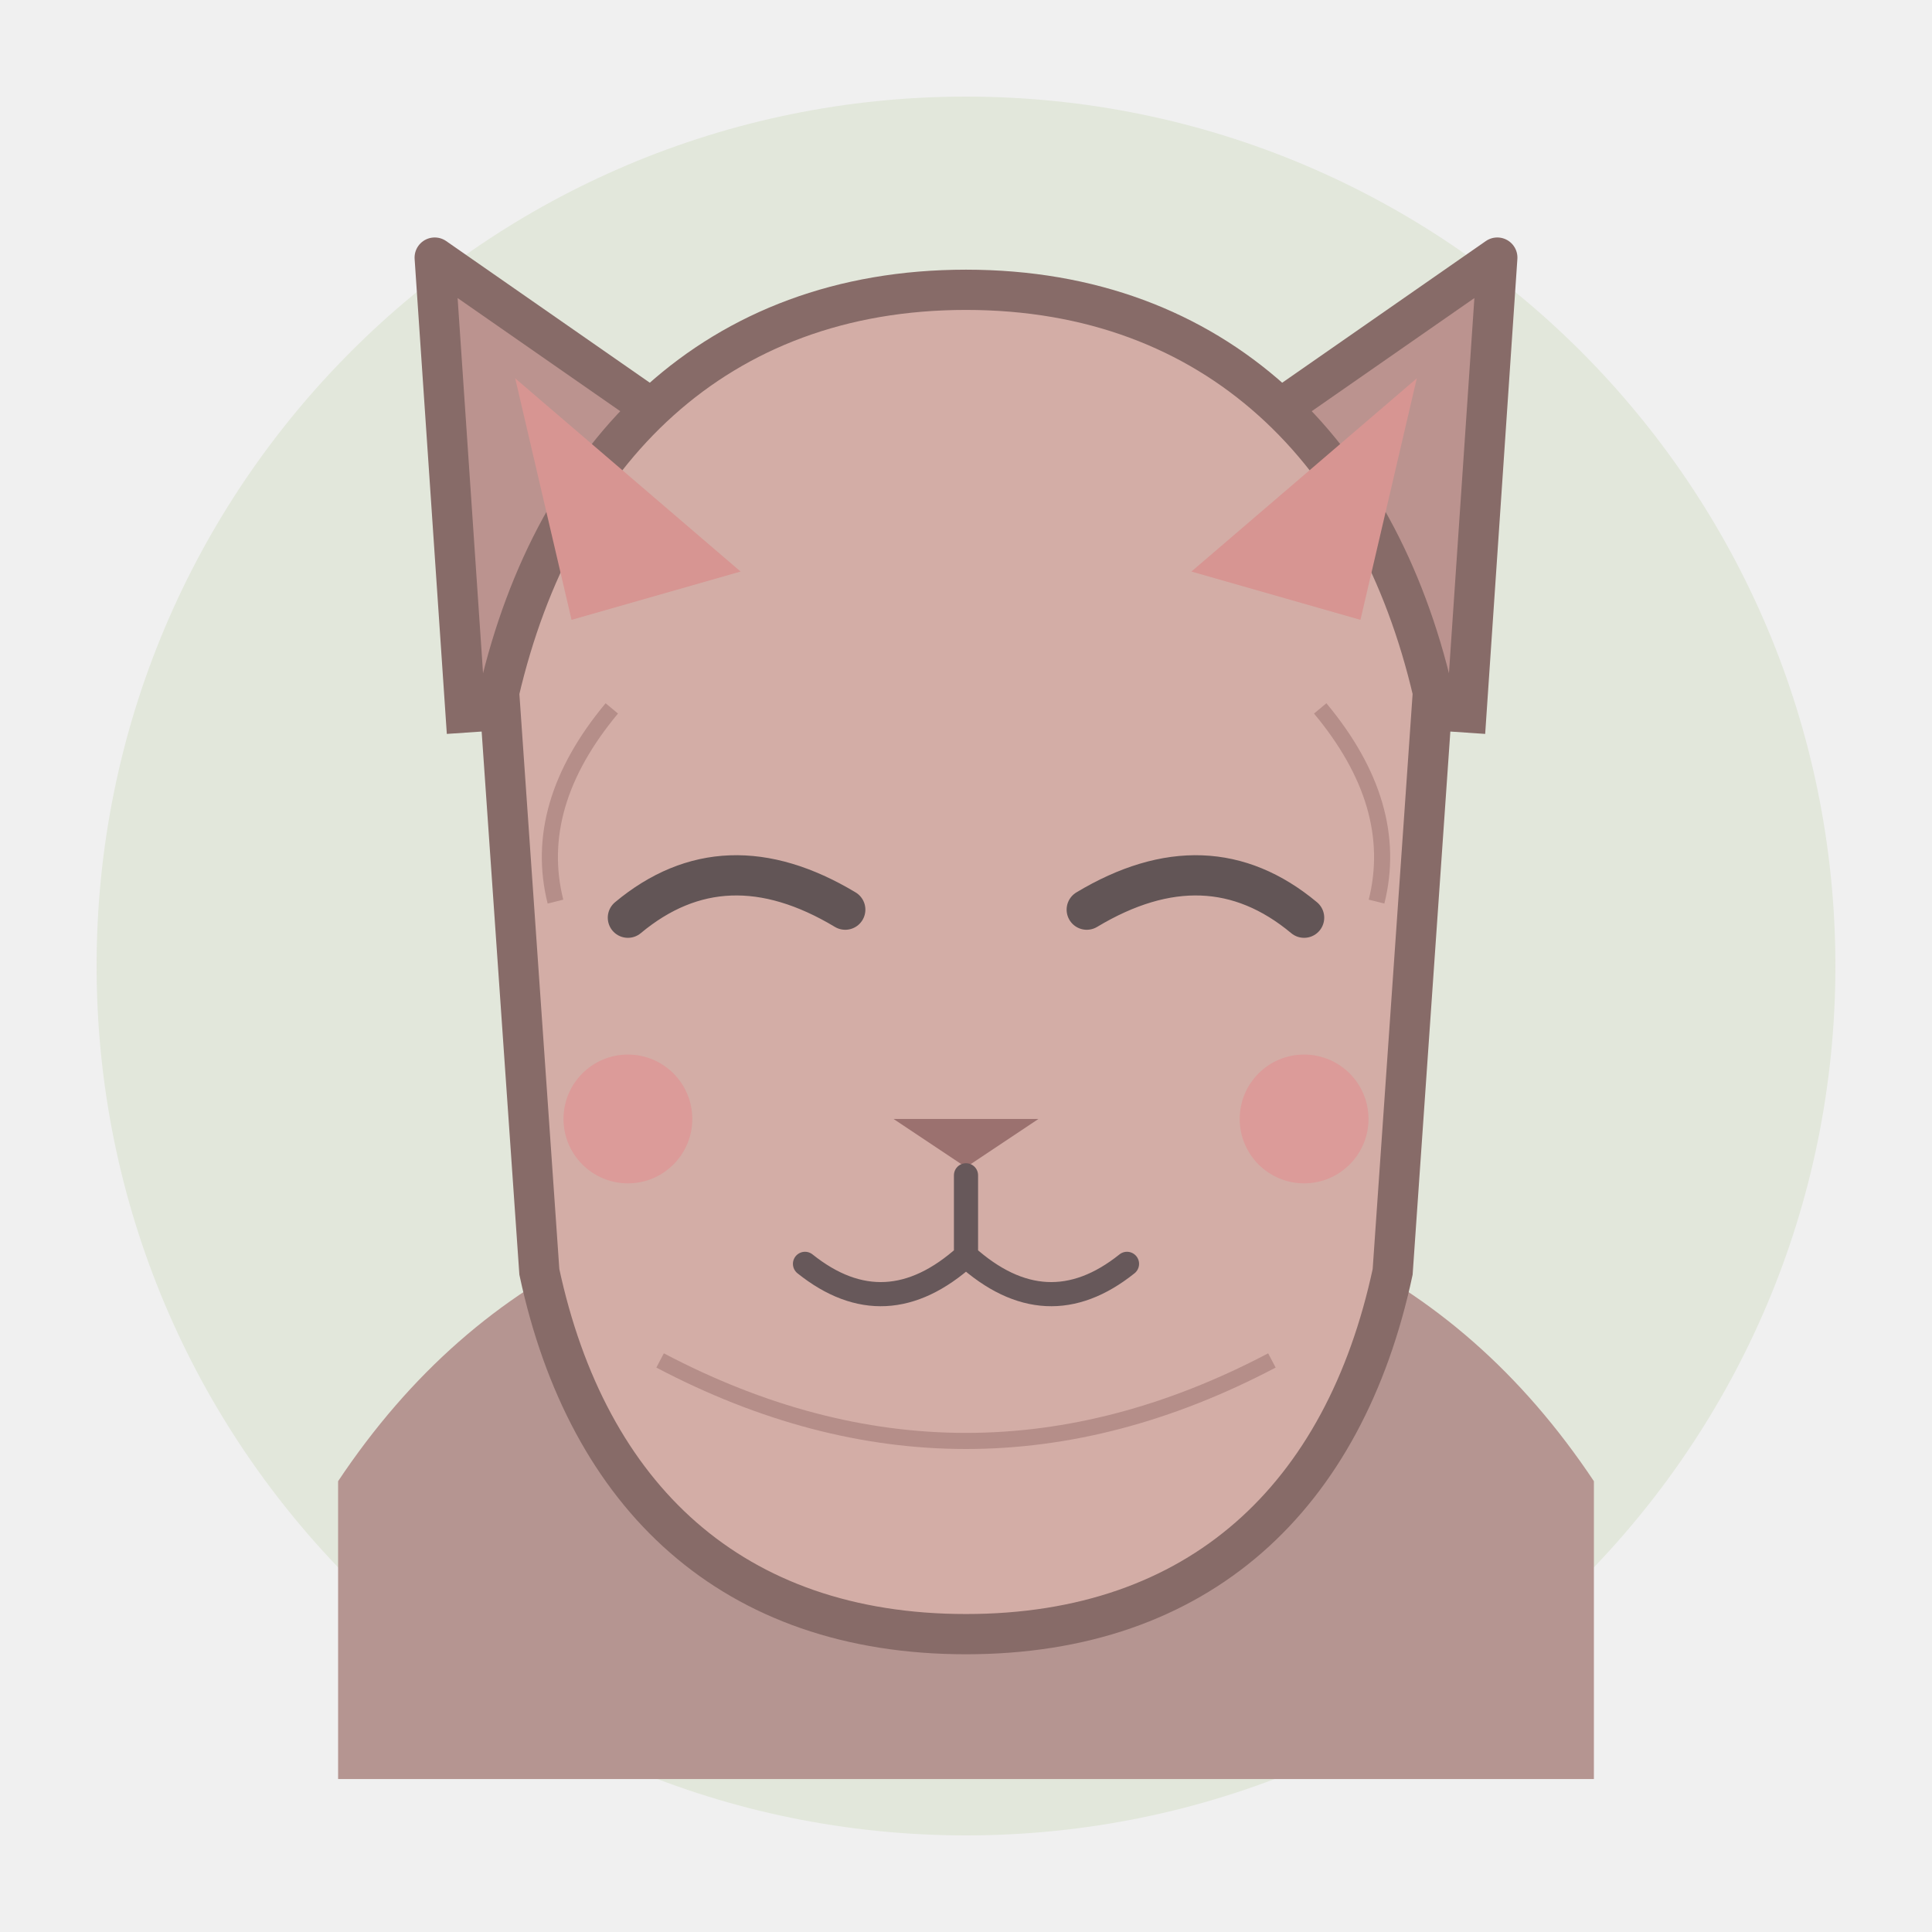
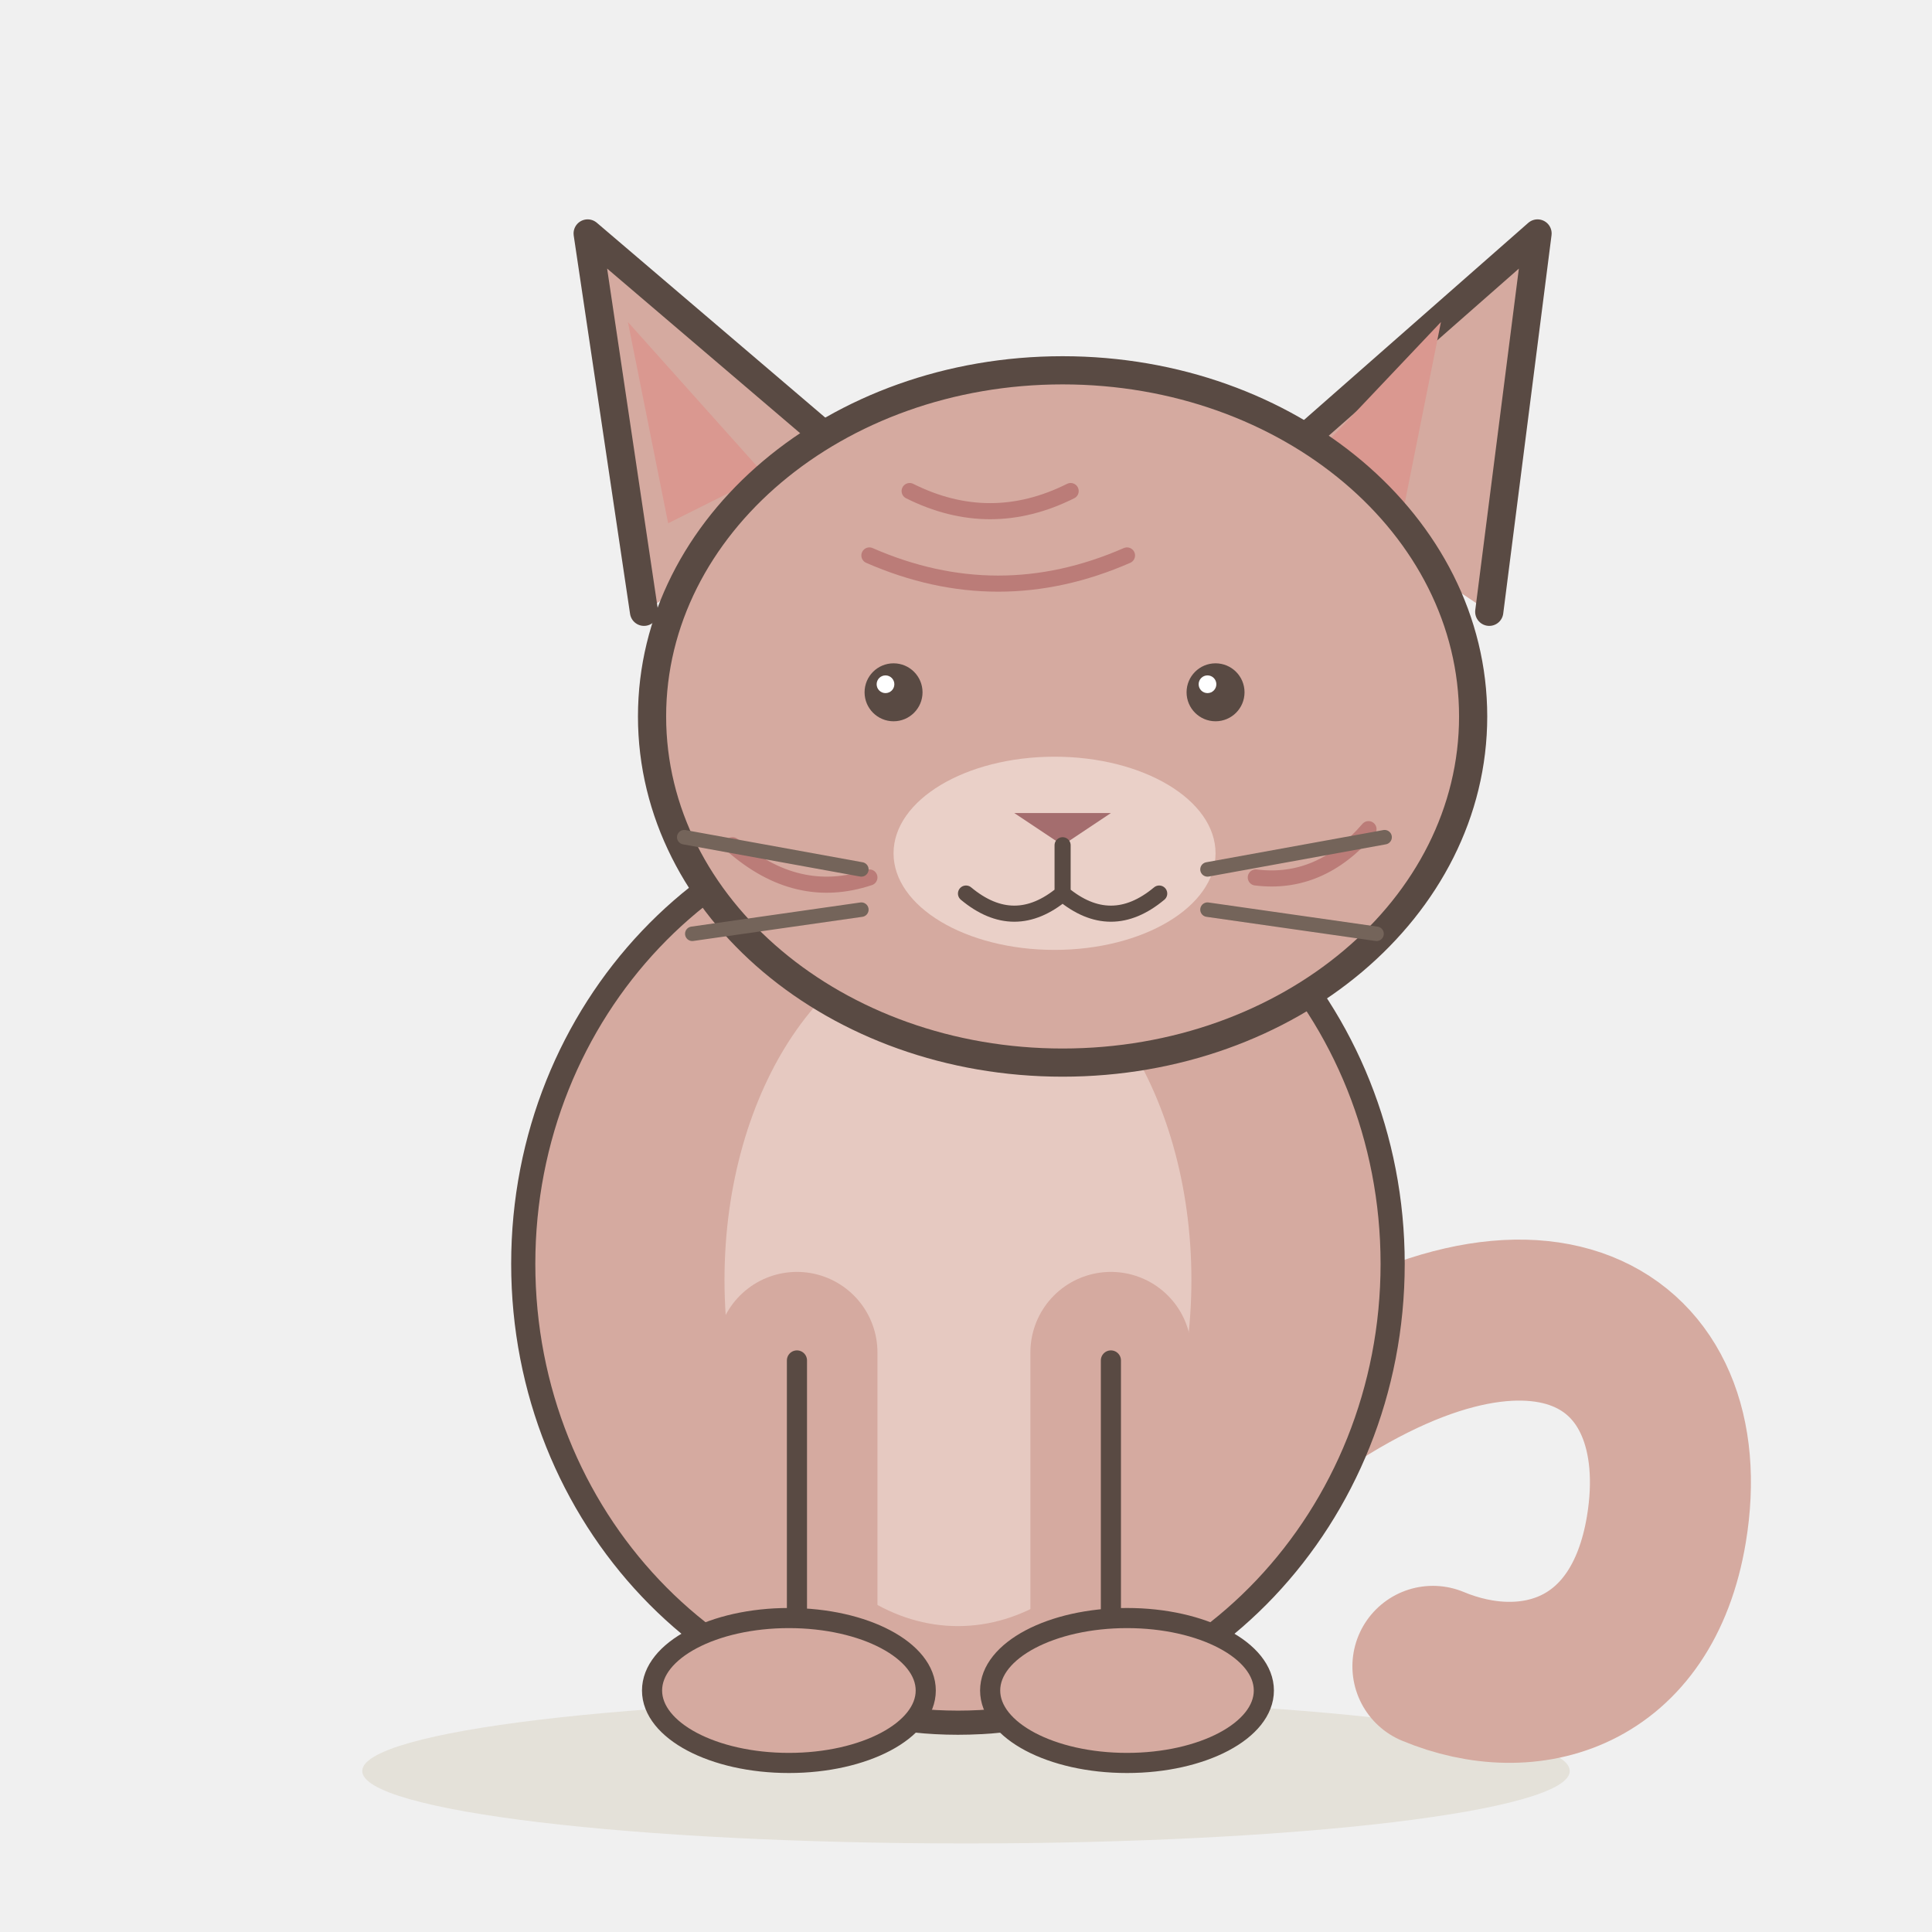
- <svg xmlns="http://www.w3.org/2000/svg" viewBox="0 0 240 240">
-   <circle cx="120" cy="120" r="108" fill="#e2e7db" />
-   <path d="M42 184c18-27 44-38 78-38s60 11 78 38v37H42z" fill="#b59591" />
-   <path d="m58 91-4-59 46 32m82 27 4-59-46 32" fill="#bb938f" stroke="#876b68" stroke-width="5" stroke-linejoin="round" />
-   <path d="M62 86c7-30 27-50 58-50s51 20 58 50l-5 72c-6 28-24 45-53 45s-47-17-53-45z" fill="#d3ada6" stroke="#876b68" stroke-width="5" />
-   <path d="m71 77-7-30 28 24m77 6 7-30-28 24" fill="#d79592" />
-   <path d="M78 114q12-10 27-1m30 0q15-9 27 1" fill="none" stroke="#625556" stroke-width="5" stroke-linecap="round" />
-   <path d="m111 139 9 6 9-6z" fill="#9b716f" />
-   <path d="M120 146v10m0 0q-10 9-20 1m20-1q10 9 20 1" fill="none" stroke="#67585a" stroke-width="3" stroke-linecap="round" />
-   <path d="M76 88q-10 12-7 24m95-24q10 12 7 24M82 169q38 20 76 0" fill="none" stroke="#b58e89" stroke-width="2" />
-   <circle cx="78" cy="139" r="8" fill="#dc9b99" />
-   <circle cx="162" cy="139" r="8" fill="#dc9b99" />
+ <svg xmlns="http://www.w3.org/2000/svg" viewBox="0 0 240 240" role="img" aria-label="无毛猫">
+   <g stroke-linecap="round" stroke-linejoin="round">
+     <ellipse cx="120" cy="220" rx="75" ry="9" fill="#d9d3c4" opacity=".52" />
+     <path d="M159 176c32-23 52-10 48 14-3 18-17 22-29 17" fill="none" stroke="#d5aaa0" stroke-width="20" />
+     <ellipse cx="119" cy="157" rx="54" ry="57" fill="#d5aaa0" stroke="#594a43" stroke-width="3" />
+     <ellipse cx="119" cy="159" rx="29" ry="43" fill="#ead0c8" opacity=".82" />
+     <path d="M99 168v37m39-37v37" stroke="#d5aaa0" stroke-width="20" />
+     <path d="M99 169v33m39-33v33" stroke="#594a43" stroke-width="2.5" />
+     <ellipse cx="98" cy="210" rx="17" ry="9" fill="#d5aaa0" stroke="#594a43" stroke-width="2.5" />
+     <ellipse cx="140" cy="210" rx="17" ry="9" fill="#d5aaa0" stroke="#594a43" stroke-width="2.5" />
+     <path d="M80 76 73 29l34 29M158 58l33-29-6 47" fill="#d5aaa0" stroke="#594a43" stroke-width="3.5" />
+     <path d="m83 65-5-25 17 19m66 0 18-19-5 25" fill="#da9890" />
+     <ellipse cx="132" cy="89" rx="51" ry="43" fill="#d5aaa0" stroke="#594a43" stroke-width="3.5" />
+     <path d="M113 61q10 5 20 0m-25 8q16 7 32 0M91 105q8 7 17 4m48 0q8 1 14-6" fill="none" stroke="#bb7c78" stroke-width="2" />
+     <circle cx="111" cy="86" r="3.6" fill="#594a43" />
+     <circle cx="151" cy="86" r="3.6" fill="#594a43" />
+     <circle cx="110" cy="85" r="1.1" fill="#fff" />
+     <circle cx="150" cy="85" r="1.1" fill="#fff" />
+     <ellipse cx="131" cy="106" rx="20" ry="12" fill="#ead0c8" />
+     <path d="m126 101 6 4 6-4z" fill="#a46d6e" />
+     <path d="M132 105v6m0 0q-6 5-12 0m12 0q6 5 12 0" fill="none" stroke="#594a43" stroke-width="2" />
+     <path d="m107 108-22-4m22 9-21 3m64-8 22-4m-22 9 21 3" stroke="#74645a" stroke-width="1.8" />
+   </g>
</svg>
